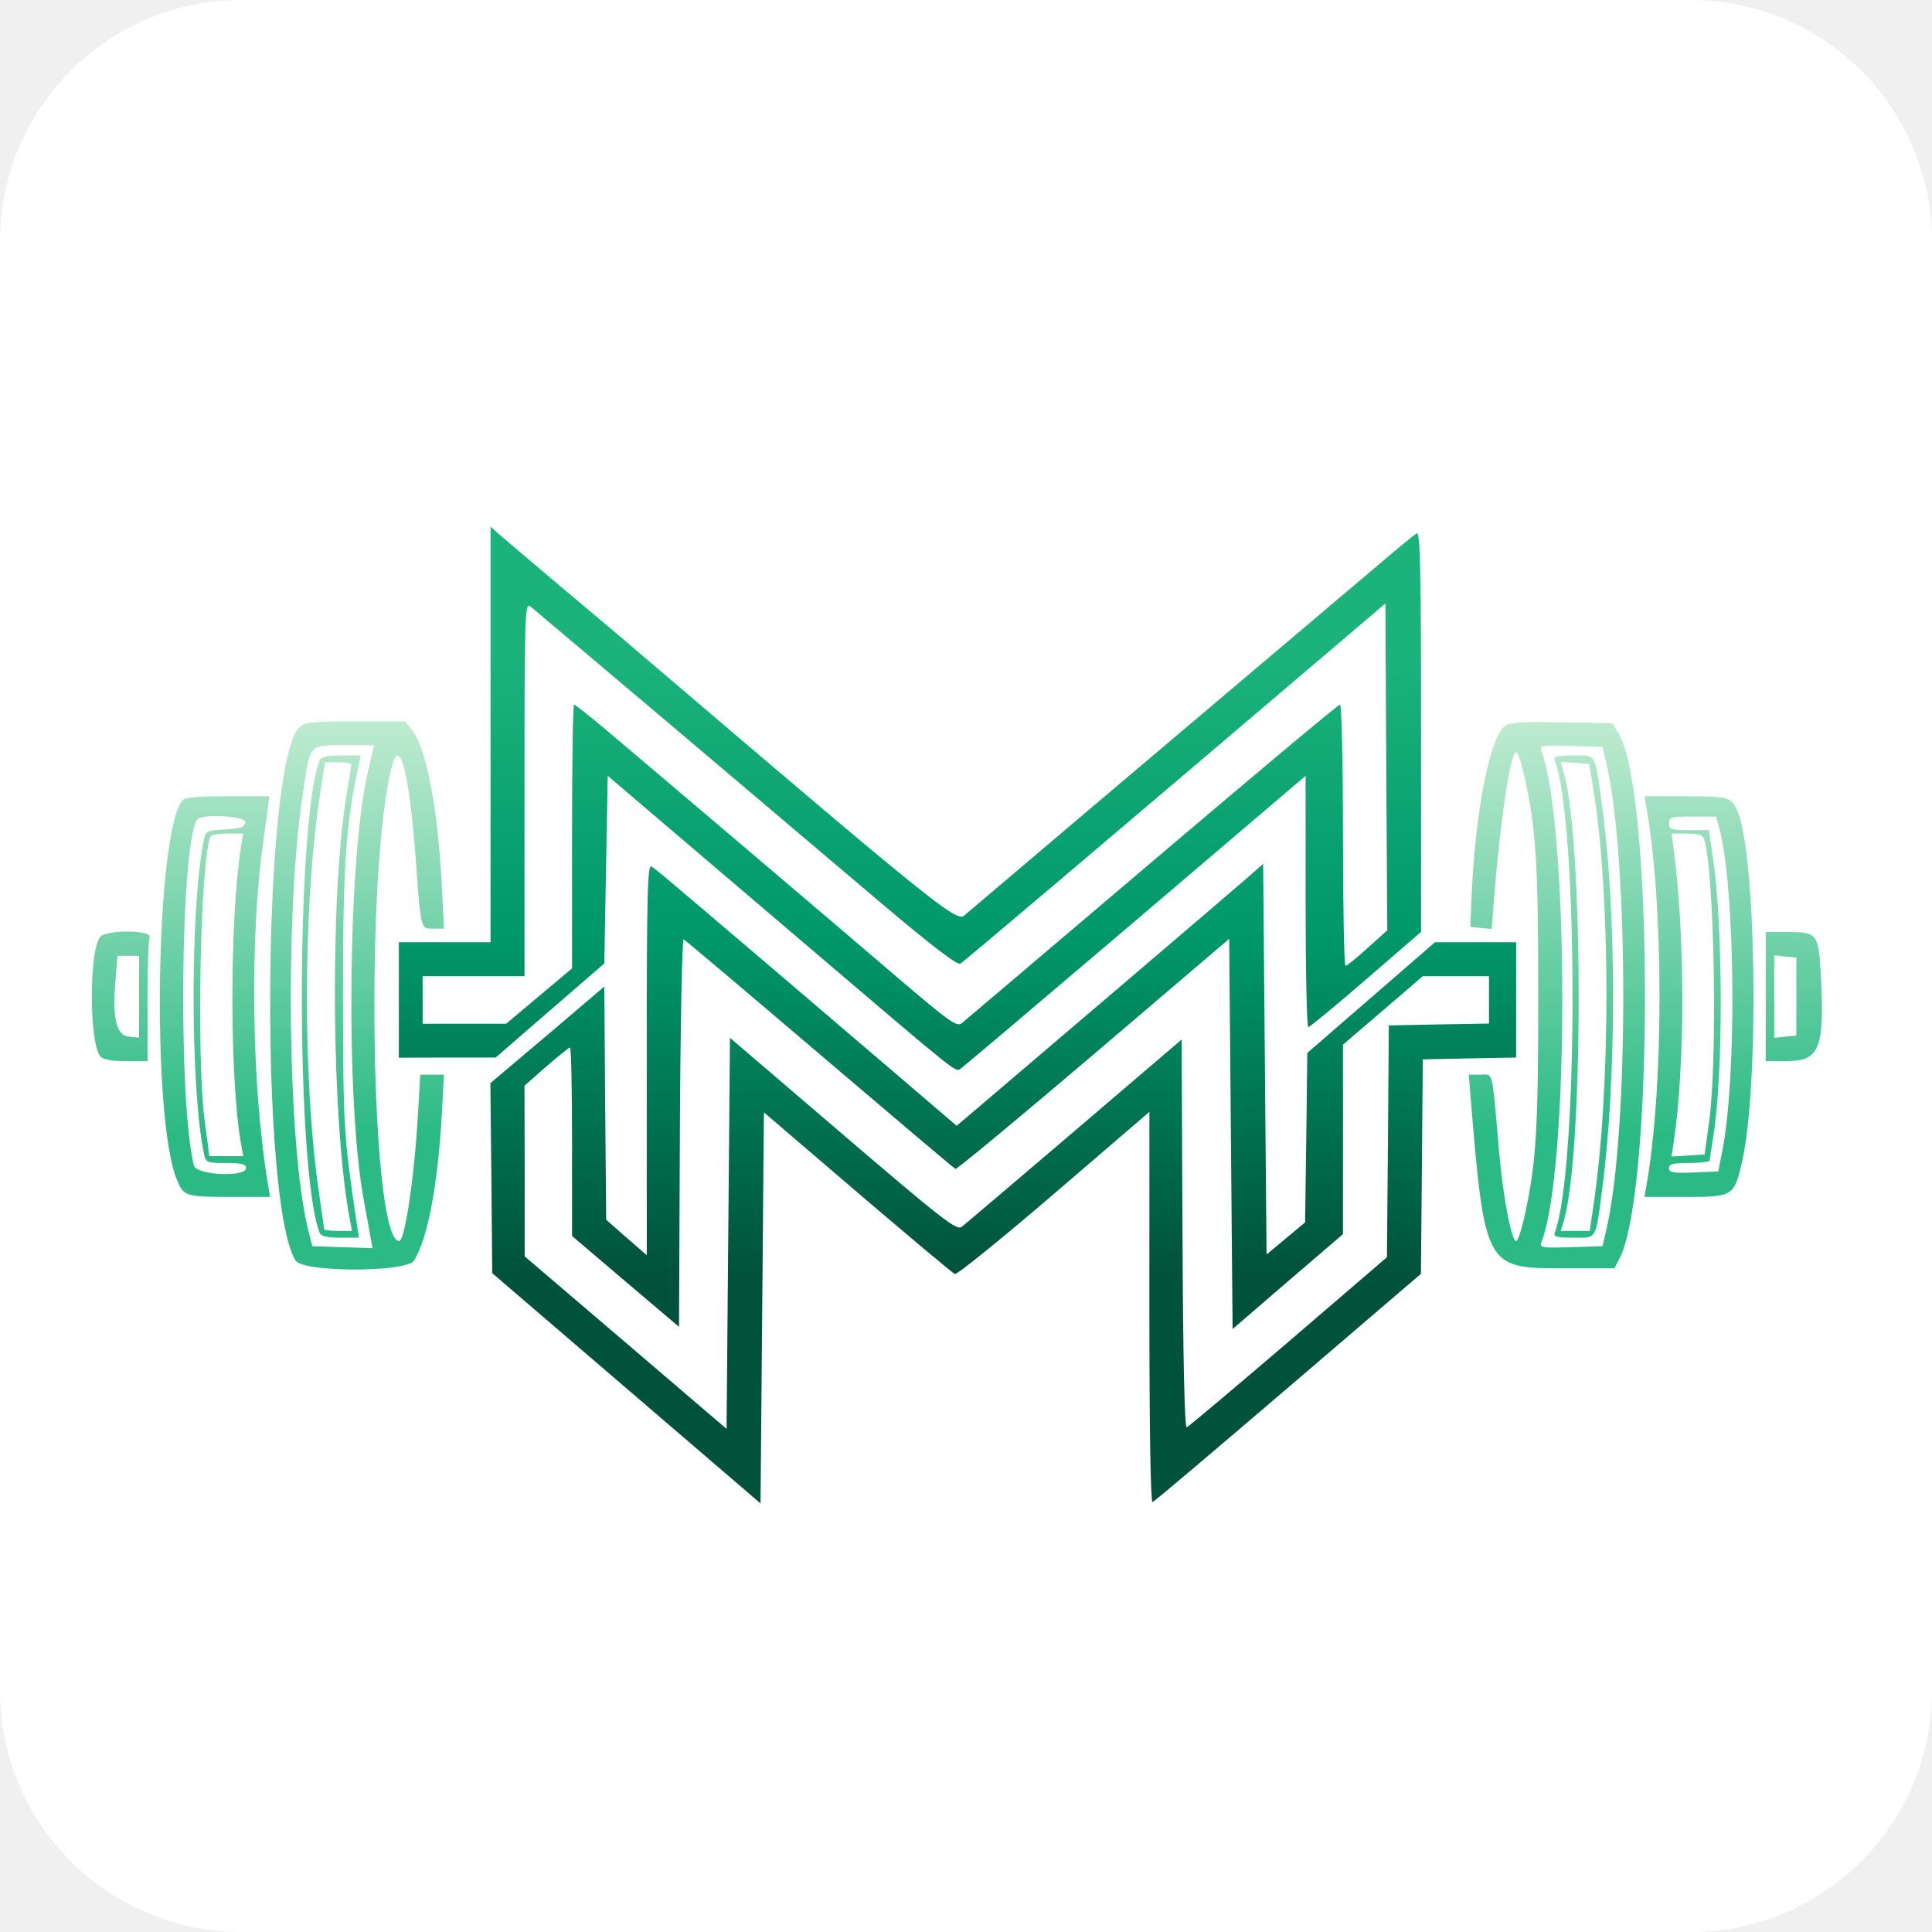
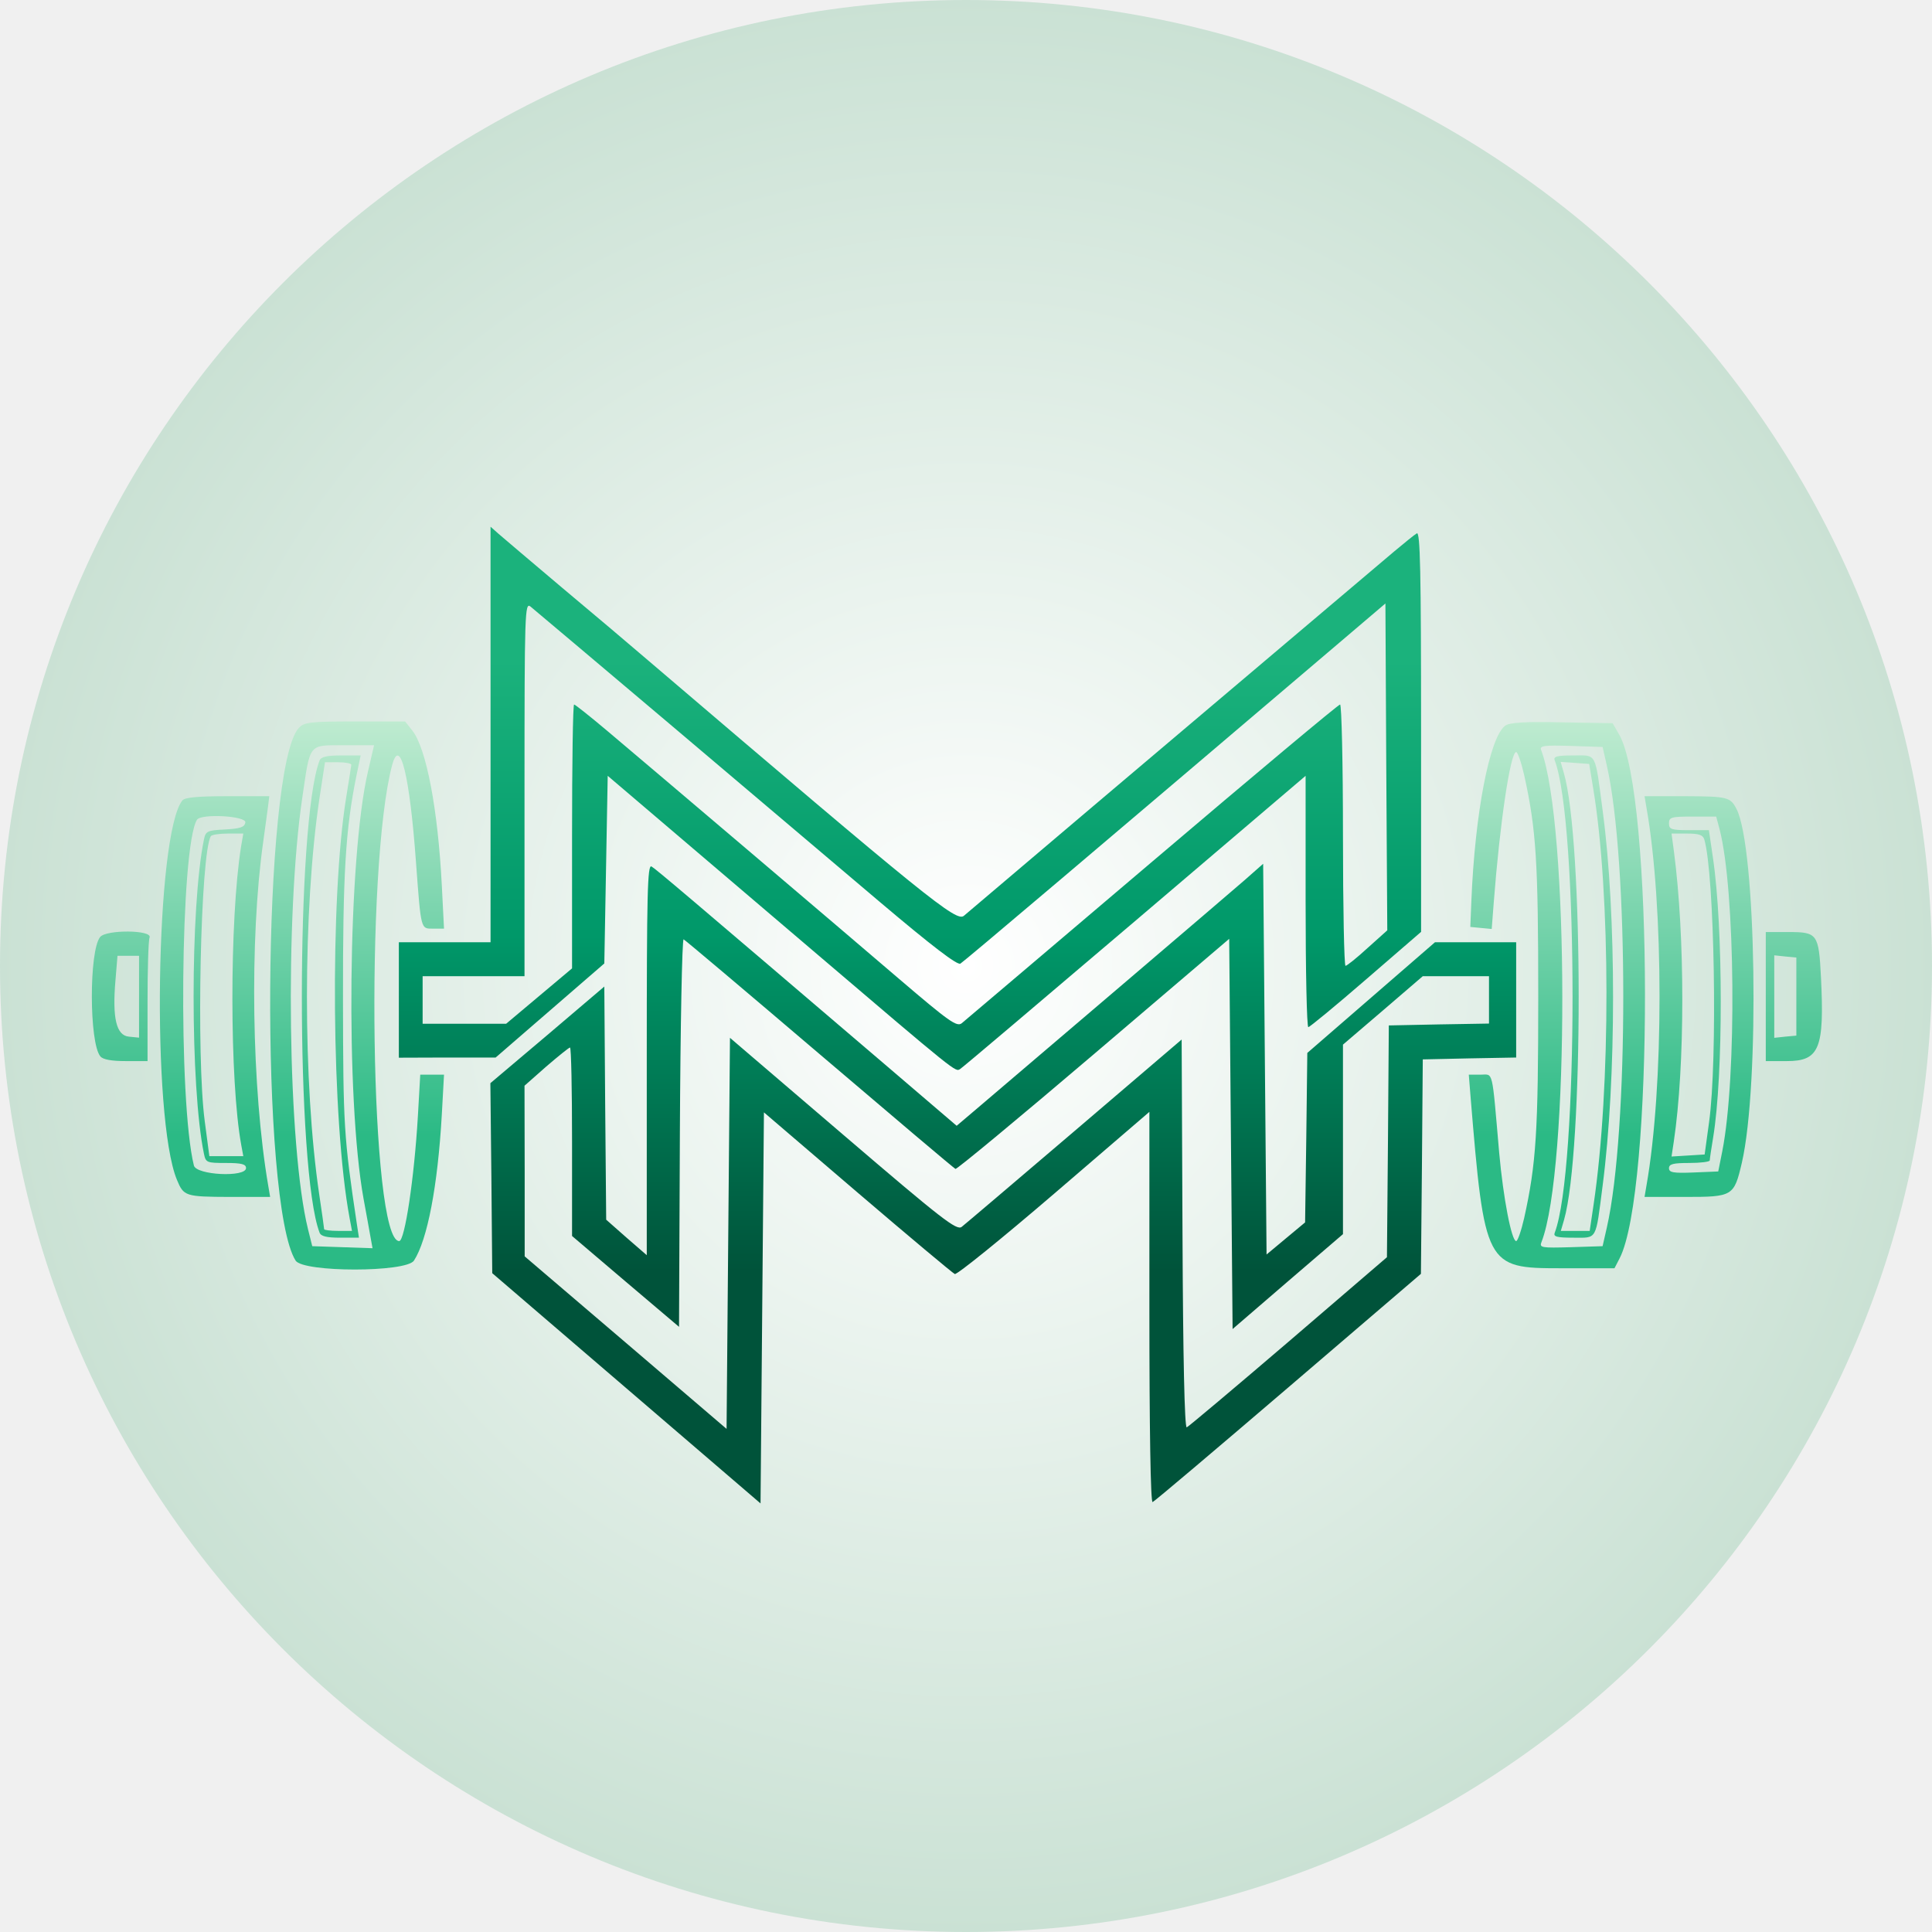
<svg xmlns="http://www.w3.org/2000/svg" viewBox="0 0 512 512">
-   <rect width="512" height="512" rx="64" fill="#ffffff" />
+   <defs>
+     <radialGradient id="bgGradient" cx="50%" cy="50%" r="60%">
+       <stop offset="0%" stop-color="#ffffff" />
+       <stop offset="100%" stop-color="#bfdbcb" />
+     </radialGradient>
+   </defs>
+   <circle cx="256" cy="256" r="256" fill="url(#bgGradient)" />
  <g transform="translate(256,256) scale(0.045,-0.045) translate(-6100,-3700)" stroke="none">
    <defs>
      <linearGradient id="mGradient" gradientUnits="userSpaceOnUse" x1="0" y1="5500" x2="0" y2="1900">
        <stop offset="0%" stop-color="#1bb27c" />
        <stop offset="45%" stop-color="#009869" />
        <stop offset="100%" stop-color="#00533a" />
      </linearGradient>
      <linearGradient id="dumbbellGradient" gradientUnits="userSpaceOnUse" x1="0" y1="5400" x2="0" y2="2700">
        <stop offset="0%" stop-color="#cef0d8" />
        <stop offset="100%" stop-color="#2bba85" />
      </linearGradient>
    </defs>
    <path fill="url(#mGradient)" d="M3300 5063 l0 -1223 -270 0 -270 0 0 -340 0 -340 285 1 285 0 320 277 320 277 10 552 10 553 311 -265 c171 -146 575 -490 898 -765 854 -728 838 -714 866 -697 14 8 477 401 1030 871 l1005 856 0 -740 c0 -407 7 -740 16 -740 8 0 161 126 340 281 l324 280 0 1181 c0 939 -5 1177 -25 1166 -14 -8 -74 -57 -135 -108 -1387 -1173 -2499 -2115 -2532 -2144 -44 -39 -208 94 -1858 1502 -99 85 -328 279 -510 431 -181 153 -350 296 -375 318 l-45 40 0 -1224z m1060 58 c434 -368 990 -838 1235 -1046 304 -257 454 -372 472 -361 22 13 808 679 2241 1898 l262 223 5 -963 6 -962 -116 -104 c-63 -58 -122 -105 -130 -105 -8 -1 -15 346 -15 769 0 424 -8 770 -17 770 -10 0 -507 -416 -1106 -925 -599 -509 -1104 -937 -1122 -952 -29 -23 -74 9 -369 261 -349 299 -1400 1192 -1719 1461 -101 85 -189 155 -195 155 -7 0 -12 -350 -12 -777 l0 -777 -194 -163 -194 -163 -246 0 -246 0 0 140 0 140 300 0 300 0 0 1102 c0 1042 2 1101 35 1075 18 -15 390 -328 825 -696z" />
    <path fill="url(#mGradient)" d="M4220 3150 l0 -1153 -120 104 -119 105 -6 686 -5 687 -335 -285 -336 -284 6 -560 5 -559 790 -678 790 -678 10 1152 10 1151 550 -471 c303 -259 561 -475 574 -481 13 -5 276 208 585 473 l561 482 0 -1152 c0 -721 7 -1150 19 -1146 11 4 370 308 800 676 l780 668 6 632 5 631 275 6 275 5 0 340 0 339 -239 0 -239 0 -376 -326 -376 -326 -6 -499 -7 -499 -113 -94 -114 -95 -10 1151 -10 1150 -110 -97 c-94 -82 -1238 -1058 -1583 -1351 l-112 -95 -428 366 c-1170 999 -1343 1146 -1369 1161 -24 14 -28 -158 -28 -1136z m1019 30 c432 -368 791 -672 799 -675 8 -3 374 300 813 674 l799 681 10 -1149 10 -1149 325 280 325 279 0 558 0 558 235 201 235 202 195 0 195 0 0 -139 0 -140 -295 -5 -295 -6 -5 -683 -6 -682 -580 -498 c-319 -273 -589 -500 -599 -504 -13 -4 -22 419 -25 1139 l-5 1145 -631 -539 c-347 -296 -646 -550 -664 -564 -29 -24 -114 42 -699 543 l-666 570 -10 -1151 -10 -1152 -594 508 -595 508 0 503 -1 502 128 113 c71 61 134 112 140 112 7 0 12 -250 12 -555 l0 -555 315 -268 315 -267 5 1144 c3 629 13 1141 22 1138 9 -4 369 -308 802 -677z" />
    <path fill="url(#dumbbellGradient)" d="M2170 5101 c-213 -236 -228 -2804 -18 -3136 45 -70 651 -70 697 0 79 122 140 438 164 860 l13 235 -70 0 -70 0 -14 -245 c-21 -361 -77 -735 -110 -735 -170 0 -202 2207 -41 2805 46 169 103 -64 140 -575 30 -402 27 -390 102 -390 l63 0 -13 255 c-23 449 -91 807 -174 912 l-42 53 -295 0 c-269 0 -299 -4 -332 -39z m408 -256 c-118 -506 -132 -1928 -26 -2515 16 -88 35 -190 41 -226 l12 -66 -177 6 -178 6 -25 100 c-119 483 -137 1846 -33 2546 47 319 34 304 245 304 l177 0 -36 -155z" />
    <path fill="url(#dumbbellGradient)" d="M2293 4910 c-139 -361 -139 -2419 0 -2780 8 -22 42 -30 122 -30 l110 0 -13 85 c-76 508 -80 573 -81 1315 -1 743 15 1003 78 1315 l26 125 -115 0 c-84 0 -119 -8 -127 -30z m187 -25 c-1 -8 -14 -94 -30 -191 -97 -595 -86 -1913 20 -2479 l14 -75 -82 0 c-45 0 -82 5 -82 10 0 6 -13 98 -29 205 -97 655 -96 1679 1 2330 l33 215 77 0 c43 0 78 -7 78 -15z" />
    <path fill="url(#dumbbellGradient)" d="M9275 5115 c-92 -69 -178 -516 -199 -1035 l-6 -150 63 -6 63 -6 12 156 c36 469 98 886 132 886 9 0 30 -61 47 -135 71 -321 83 -509 83 -1305 0 -796 -12 -984 -83 -1305 -17 -74 -38 -135 -47 -135 -27 0 -76 253 -100 520 -44 505 -33 460 -111 460 l-68 0 10 -125 c83 -1003 89 -1015 530 -1015 l318 0 30 58 c201 389 199 2741 -3 3086 l-38 66 -300 5 c-218 5 -308 -1 -333 -20z m599 -235 c129 -565 129 -2155 0 -2720 l-25 -110 -187 -6 c-173 -5 -186 -3 -173 30 165 420 163 2465 -2 2898 -10 25 16 29 175 24 l187 -6 25 -110z" />
    <path fill="url(#dumbbellGradient)" d="M9567 4911 c140 -365 140 -2417 0 -2782 -9 -23 12 -29 110 -29 142 0 130 -21 172 305 82 629 82 1595 1 2205 -47 356 -33 330 -174 330 -97 0 -118 -6 -109 -29z m226 -161 c104 -622 105 -1769 3 -2455 l-23 -155 -85 0 -85 0 19 65 c115 401 115 2230 -1 2631 l-19 66 84 -6 84 -6 23 -140z" />
    <path fill="url(#dumbbellGradient)" d="M1485 4675 c-158 -199 -182 -1873 -32 -2234 40 -97 49 -100 313 -101 l236 0 -11 65 c-98 571 -111 1451 -30 2025 11 77 23 169 28 205 l8 65 -246 0 c-173 0 -252 -7 -266 -25z m371 -130 c-5 -28 -31 -36 -120 -41 -105 -5 -114 -10 -124 -60 -81 -393 -81 -1456 0 -1849 11 -53 16 -55 130 -55 92 0 118 -7 118 -30 0 -56 -293 -42 -307 15 -93 373 -80 1878 18 2036 23 38 293 23 285 -16z m-25 -140 c-69 -432 -68 -1384 1 -1760 l12 -65 -100 0 -100 0 -27 205 c-51 382 -25 1581 36 1680 5 8 50 15 100 15 l91 0 -13 -75z" />
    <path fill="url(#dumbbellGradient)" d="M10107 4635 c103 -581 103 -1649 0 -2230 l-11 -65 239 0 c281 0 288 4 334 201 106 458 85 1864 -32 2085 -36 69 -53 73 -304 74 l-237 0 11 -65z m431 -130 c93 -358 102 -1460 16 -1895 l-24 -120 -145 -6 c-120 -5 -145 0 -145 25 0 25 25 31 120 31 66 0 120 7 120 15 0 8 9 69 20 135 60 362 60 1234 -1 1646 l-24 164 -117 0 c-105 0 -118 5 -118 40 0 36 13 40 139 40 l139 0 20 -75z m-90 -60 c60 -203 79 -1301 28 -1665 l-26 -190 -97 -6 -98 -6 13 86 c67 448 67 1211 1 1711 l-14 105 91 0 c70 0 94 -8 102 -35z" />
    <path fill="url(#dumbbellGradient)" d="M1001 3871 c-66 -80 -65 -624 1 -703 15 -19 66 -28 150 -28 l128 0 0 348 c0 192 5 363 12 380 17 45 -255 47 -291 3z m229 -352 l0 -241 -60 6 c-74 7 -98 109 -79 331 l12 145 64 0 63 0 0 -241z" />
    <path fill="url(#dumbbellGradient)" d="M10810 3520 l0 -380 124 0 c192 0 222 73 201 494 -13 256 -21 266 -192 266 l-133 0 0 -380z m180 0 l0 -230 -65 -6 -65 -7 0 243 0 243 65 -7 65 -6 0 -230z" />
  </g>
</svg>
